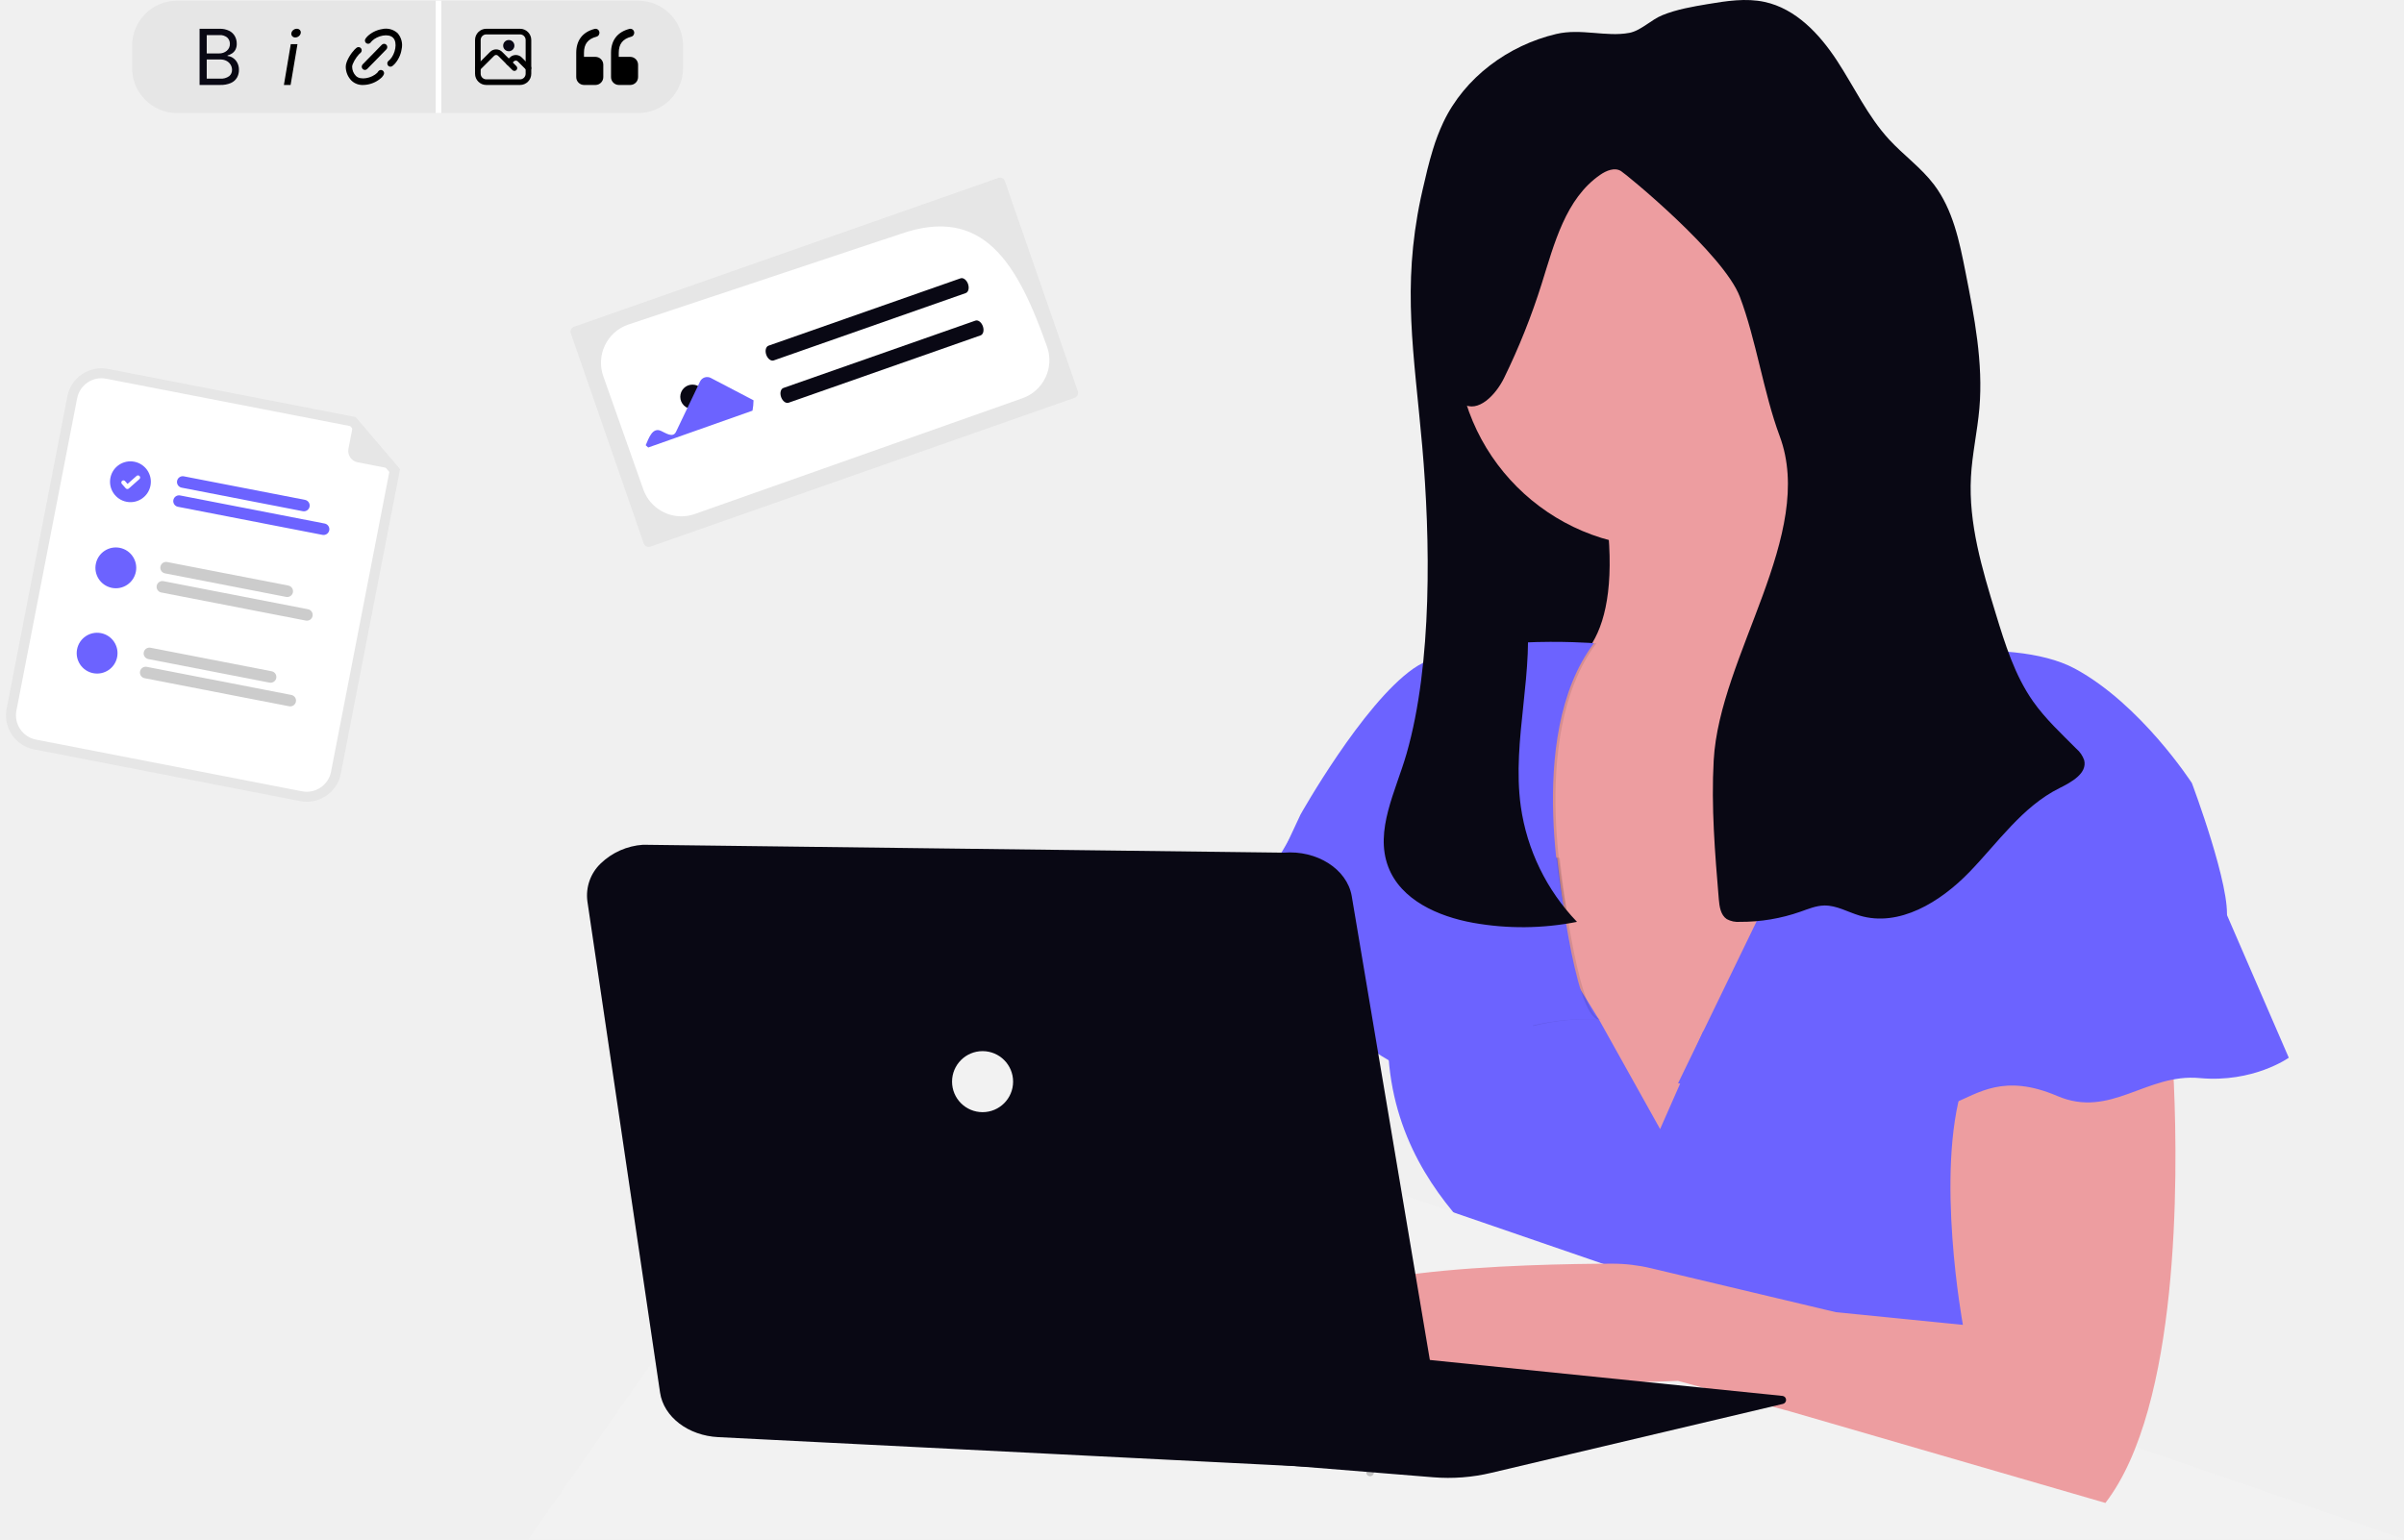
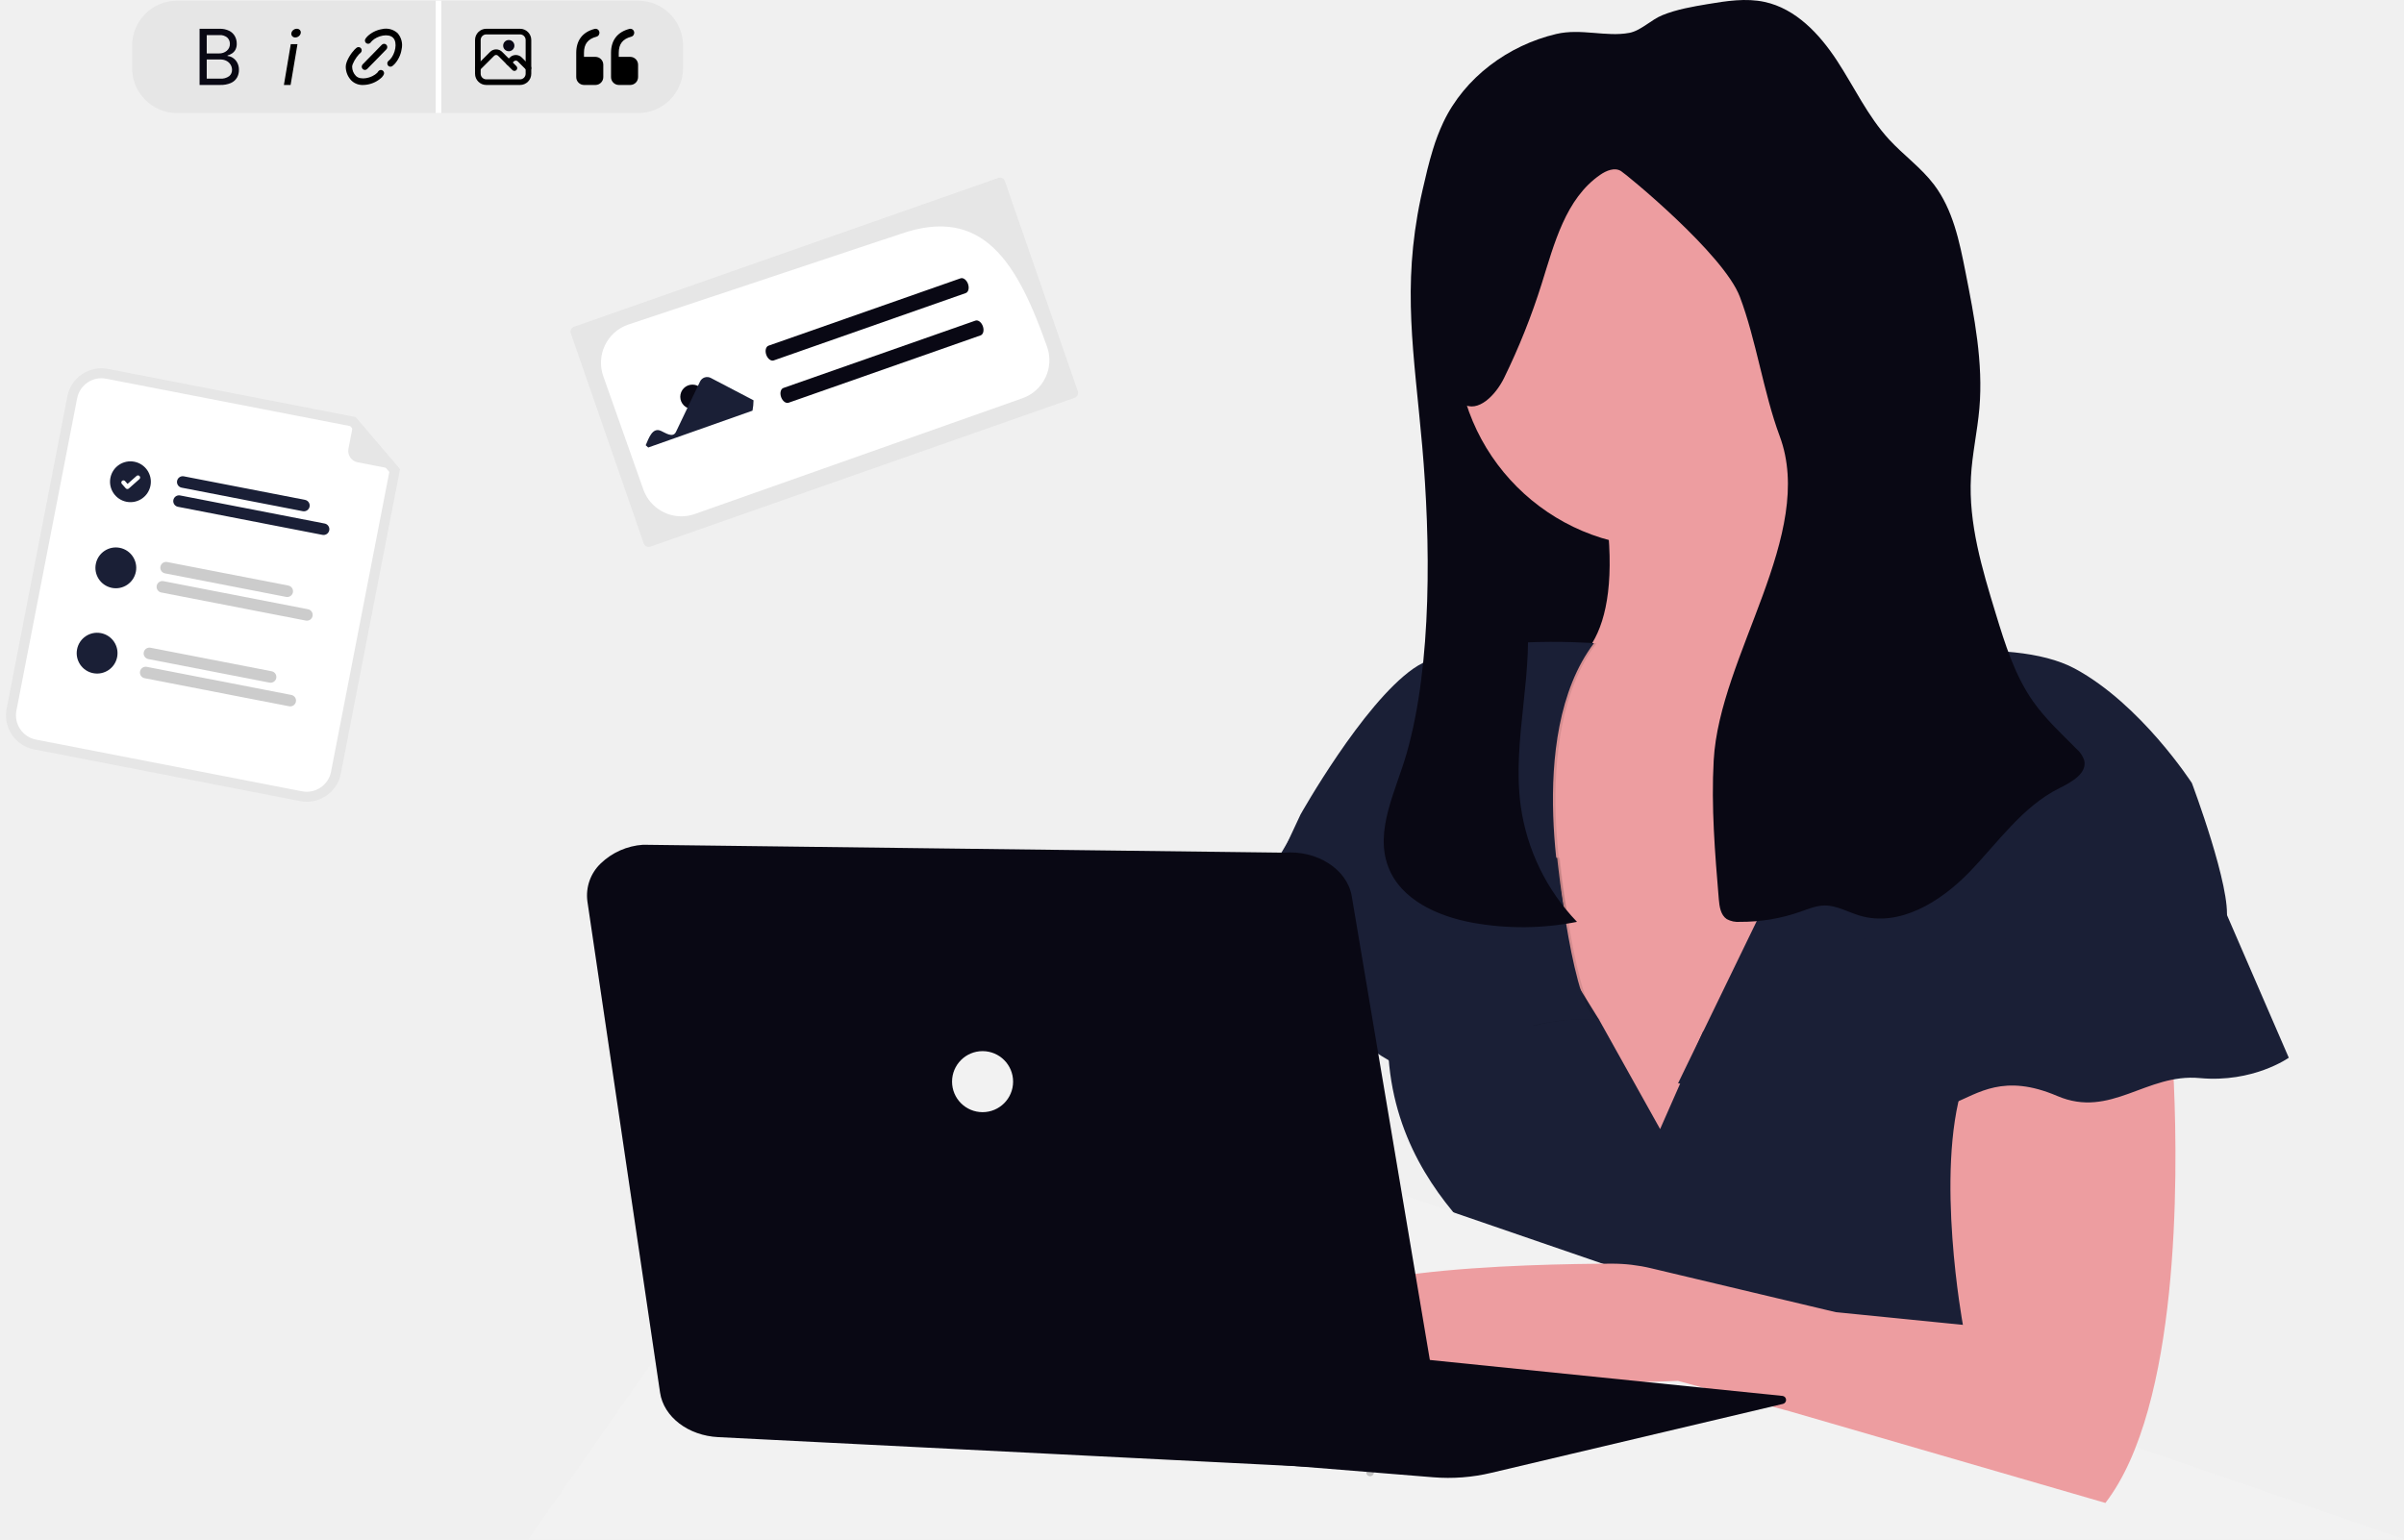
<svg xmlns="http://www.w3.org/2000/svg" width="855.233" height="547.777" viewBox="0 0 855.233 547.777" role="img" artist="Katerina Limpitsouni" source="https://undraw.co/">
  <g transform="translate(-514 -257.762)">
    <g transform="translate(700.352 257.762)">
      <rect width="14.154" height="57.623" rx="6.03" transform="translate(332.091 79.373)" fill="#535461" />
      <rect width="145.733" height="151.168" transform="translate(326.862 109.853)" fill="#090814" />
      <path d="M241.237,372.333l8.8,63.928,4.145,30.048,1.525,11.036,12.776,24.906,23.46,45.707,45.25,5.435L416.8,441.128s41.68-79.655-21.69-72.422c-35.532,4.066-31.933-30.359-32.568-59.087-.16-14.464-10.9-26.29-8.144-40.489L291.04,299.911q2.209,10.293,3.323,18.914c3.089,23.518.528,38.181-4.829,47.066C275.273,389.556,241.237,372.333,241.237,372.333Z" transform="translate(90.6 -137.107)" fill="#ed9da0" />
      <ellipse cx="73.321" cy="73.321" rx="73.321" ry="73.321" transform="translate(331.837 48.08)" fill="#ed9da0" />
-       <path d="M225.9,589.1c2.209,8.8-3.363,23.919-10.752,38.767,35.434,3.812,74.289,1.828,74.289,1.828l39.872,10.87L441.543,673.15c4.887-6.324,8.8-14.271,12.033-23.225l-11.124-12.981c-35-21.387-46.44-48.122-48.112-71.66a100.679,100.679,0,0,1,3.089-31.758,106.311,106.311,0,0,1,9.716-25.112l-104.19.489h-.88l-8.563,19.462-.391.88-6.373,14.477L265.028,504.8l-7.536-12.179-4.223-6.842s-62.461-14.506-63.37,22.639a99.22,99.22,0,0,0,.5,12.766c3.108,29.872,19.452,49.734,32.99,63.273A9.774,9.774,0,0,1,225.9,589.1Z" transform="translate(117.494 -141.924)" fill="#6c63ff" />
+       <path d="M225.9,589.1c2.209,8.8-3.363,23.919-10.752,38.767,35.434,3.812,74.289,1.828,74.289,1.828l39.872,10.87L441.543,673.15c4.887-6.324,8.8-14.271,12.033-23.225l-11.124-12.981c-35-21.387-46.44-48.122-48.112-71.66a100.679,100.679,0,0,1,3.089-31.758,106.311,106.311,0,0,1,9.716-25.112l-104.19.489h-.88l-8.563,19.462-.391.88-6.373,14.477L265.028,504.8l-7.536-12.179-4.223-6.842s-62.461-14.506-63.37,22.639a99.22,99.22,0,0,0,.5,12.766c3.108,29.872,19.452,49.734,32.99,63.273A9.774,9.774,0,0,1,225.9,589.1Z" transform="translate(117.494 -141.924)" fill="#1a1f36" />
      <path d="M464.263,635.765c1.808,21.72,54.309-7.243,54.309-7.243s16.295-5.435,71.513-40.732a168.6,168.6,0,0,0,63.537-74.181,106.555,106.555,0,0,0,5.288-14.525L620.866,471l-11.094,16.959-36.881,56.352-54.309,36.167S462.455,614.045,464.263,635.765Z" transform="translate(-356.017 -141.652)" fill="#ed9da0" />
      <path d="M61.85,629.244H729.111l-79.7-27.414L450.172,533.289,323.122,489.58H159.48Z" transform="translate(-60.23 -81.467)" fill="#f2f2f2" />
      <path d="M381.9,440.11l5.669,41.054,12.776,24.906a77.888,77.888,0,0,1,24.261-2.278c-9-1.241-14.819-57.5-14.819-57.5l-.518-.117Z" transform="translate(-41.246 -140.957)" opacity="0.1" />
-       <path d="M387.48,486.314c18.1-2.717,38.924,23.538,38.924,23.538s24.437,23.538,40.732,7.243c15.786-15.786,43.459-13.685,45.179-13.587C503.315,502.257,497.5,446,497.5,446l-.518-.117L410.109,426.57s-5.181,7.937-11.026,18.044C388.536,462.825,375.829,488.064,387.48,486.314Z" transform="translate(-129.874 -140.652)" fill="#6c63ff" />
+       <path d="M387.48,486.314c18.1-2.717,38.924,23.538,38.924,23.538s24.437,23.538,40.732,7.243c15.786-15.786,43.459-13.685,45.179-13.587C503.315,502.257,497.5,446,497.5,446l-.518-.117L410.109,426.57s-5.181,7.937-11.026,18.044C388.536,462.825,375.829,488.064,387.48,486.314Z" transform="translate(-129.874 -140.652)" fill="#1a1f36" />
      <path d="M383.7,374.562l8.8,63.928,4.145,30.048C408.782,467.629,423.5,466,423.5,466s-15.386-64.27,9.961-97.749c0,0-.538,0-1.505-.1C417.733,391.786,383.7,374.562,383.7,374.562Z" transform="translate(-51.861 -139.338)" opacity="0.1" />
-       <path d="M495.93,368.219s-46.167-3.617-64.27,9.052-40.12,51.908-40.12,51.908L384.61,444s10.83,1.157,9.93,2.975,14.486,10.86,21.72,8.142,25.346,11.73,27.155,13.577,42.54-2.717,42.54-2.717S470.584,401.708,495.93,368.219Z" transform="translate(-115.219 -139.328)" fill="#6c63ff" />
+       <path d="M495.93,368.219s-46.167-3.617-64.27,9.052-40.12,51.908-40.12,51.908L384.61,444s10.83,1.157,9.93,2.975,14.486,10.86,21.72,8.142,25.346,11.73,27.155,13.577,42.54-2.717,42.54-2.717S470.584,401.708,495.93,368.219Z" transform="translate(-115.219 -139.328)" fill="#1a1f36" />
      <path d="M175.2,614.785c20.82,24.437,127.63,19.012,127.63,19.012l39.833,10.85L454.9,677.236c26.4-34.212,25.81-115.744,24.373-148.724-.391-8.856-.831-14.213-.831-14.213s-38.014-23.538-55.218,0c-3.069,4.193-16.84,7.409-19.02,14.213-9.98,31.368,0,85.354,0,85.354l-45.258-4.526L293.193,593.7a59.408,59.408,0,0,0-13.831-1.613C252.1,592.166,157.33,593.808,175.2,614.785Z" transform="translate(107.755 -142.393)" fill="#ed9da0" />
-       <path d="M131.735,526.6s8.142,1.808,24.437-1.808,22.629,3.617,31.68,7.243,32.589,5.435,41.641,1.808,18.1-10.86,37.144-2.717,31.68-8.152,50.683-6.373S349,517.51,349,517.51l-20.2-46.646-6.06-14.007L171.3,446.5h-.723Z" transform="translate(278.892 -141.102)" fill="#6c63ff" />
-       <path d="M197.7,374.624s49.783-9.961,73.311,2.717,41.631,40.732,41.631,40.732,14.263,37.864,12.3,48.874-33.106,0-33.106,0-38.923-9.052-44.358,4.526-30.781,6.334-30.781,6.334-52.5-14.486-62.461,1.808Z" transform="translate(280.779 -139.398)" fill="#6c63ff" />
+       <path d="M131.735,526.6s8.142,1.808,24.437-1.808,22.629,3.617,31.68,7.243,32.589,5.435,41.641,1.808,18.1-10.86,37.144-2.717,31.68-8.152,50.683-6.373S349,517.51,349,517.51l-20.2-46.646-6.06-14.007L171.3,446.5h-.723Z" transform="translate(278.892 -141.102)" fill="#1a1f36" />
+       <path d="M197.7,374.624s49.783-9.961,73.311,2.717,41.631,40.732,41.631,40.732,14.263,37.864,12.3,48.874-33.106,0-33.106,0-38.923-9.052-44.358,4.526-30.781,6.334-30.781,6.334-52.5-14.486-62.461,1.808Z" transform="translate(280.779 -139.398)" fill="#1a1f36" />
      <path d="M207.651,442.555c4.477,11.788,17.751,17.663,30.165,19.9a99.6,99.6,0,0,0,36.978-.332,74.348,74.348,0,0,1-19.99-41.054c-3.333-24,5.239-48.493,1.711-72.451-3.626-24.6-19.657-46.186-22.433-70.9,5.513,3.558,11.857-3.206,14.75-9.1a240.156,240.156,0,0,0,13.4-33.567c4.487-14.291,8.5-30.3,20.84-38.787,2.18-1.505,5.122-2.717,7.38-1.32,1.652.977,36.5,29.439,42.29,44.761,5.777,15.239,8.445,34.21,14.145,49.508,13.059,34.994-21.407,78.14-23.46,115.441-.919,16.471.45,32.98,1.818,49.412.225,2.629.645,5.6,2.825,7.077a8.319,8.319,0,0,0,4.672.977,63.838,63.838,0,0,0,21.514-3.6c2.786-.977,5.581-2.17,8.533-2.219,4.36-.068,8.328,2.326,12.512,3.578,14.105,4.242,28.787-4.839,39.031-15.415s18.924-23.391,32.1-29.931c4.311-2.15,9.951-5.259,8.8-9.941a9.461,9.461,0,0,0-2.807-4.1c-5.337-5.366-10.948-10.557-15.317-16.735-6.588-9.335-10.019-20.469-13.362-31.4-4.829-15.816-9.706-32.022-8.8-48.532.43-8.182,2.287-16.226,3-24.437,1.408-16.265-1.779-32.531-4.946-48.542-2.15-10.909-4.487-22.218-11.2-31.084-4.565-6.021-10.84-10.488-15.962-16.05-7.644-8.3-12.434-18.758-18.631-28.191s-14.6-18.367-25.63-20.762c-6.676-1.456-13.626-.342-20.371.782-5.386.909-10.9,1.847-15.992,3.91-4.017,1.6-7.712,5.562-11.828,6.315-8.191,1.535-17.194-1.681-25.962.391-17.057,4.017-32.619,15.454-40.184,31.436a71.942,71.942,0,0,0-3.734,9.775c-1.447,4.692-2.551,9.491-3.646,14.281-.235.977-.459,2.033-.674,3.04h0c-6.7,31.827-2.375,55,.547,88.111s3.636,77.466-5.572,109.478C210.319,415.654,202.725,429.584,207.651,442.555Z" transform="translate(99.875 -134.066)" fill="#090814" />
      <ellipse cx="1.359" cy="1.359" rx="1.359" ry="1.359" transform="translate(299.707 522.625)" opacity="0.2" />
      <g transform="translate(22.475 300.621)">
        <path d="M593.876,641.858,371.449,619.19l-2.717,43.449,100.847,8.172a65.863,65.863,0,0,0,20.732-1.583L594.061,644.7a1.447,1.447,0,0,0-.186-2.844Z" transform="translate(-168.585 -445.725)" fill="#090814" />
        <path d="M742.788,391.88,514.9,389.07a24,24,0,0,0-15.1,6.683,15.757,15.757,0,0,0-4.711,13.434L520.938,584c1.276,8.667,10,15.352,20.732,15.877l232.925,11.71a25.076,25.076,0,0,0,17.707-5.814c4.524-4,6.587-9.45,5.616-14.826L766.99,407.231C765.268,397.68,754.609,390.921,742.788,391.88Z" transform="translate(-494.95 -389.07)" fill="#090814" />
        <ellipse cx="10.86" cy="10.86" rx="10.86" ry="10.86" transform="translate(129.868 73.439)" fill="#f2f2f2" />
      </g>
    </g>
    <g transform="translate(78 -35)">
      <rect width="196" height="40" rx="16" transform="translate(483 293)" fill="#e6e6e6" />
      <path d="M2.109,2.539v-20H9.19a7.361,7.361,0,0,1,3.453.718,4.787,4.787,0,0,1,2.025,1.919,5.416,5.416,0,0,1,.664,2.664,4.424,4.424,0,0,1-.456,2.128,3.692,3.692,0,0,1-1.2,1.336,5.574,5.574,0,0,1-1.616.738v.188a3.9,3.9,0,0,1,1.871.644,4.708,4.708,0,0,1,1.556,1.678,5.265,5.265,0,0,1,.624,2.658,5.365,5.365,0,0,1-.691,2.711,4.759,4.759,0,0,1-2.166,1.913,8.94,8.94,0,0,1-3.835.7ZM4.657.284H9.351a4.888,4.888,0,0,0,3.319-.9,2.866,2.866,0,0,0,.986-2.2,3.522,3.522,0,0,0-.51-1.852A3.733,3.733,0,0,0,11.7-6.025a4.557,4.557,0,0,0-2.219-.51H4.657Zm0-8.966h4.4a4.077,4.077,0,0,0,2.722-.94,3.089,3.089,0,0,0,1.113-2.483,2.984,2.984,0,0,0-.905-2.2,3.91,3.91,0,0,0-2.85-.9H4.657Z" transform="translate(504.891 320.461)" fill="#090814" />
      <g transform="translate(-147 -78.406)">
        <path d="M9.137,17.31a1.12,1.12,0,0,1-.8-.341,1.183,1.183,0,0,1,0-1.646l6.821-6.982a1.118,1.118,0,0,1,1.608,0,1.183,1.183,0,0,1,0,1.646L9.941,16.969A1.12,1.12,0,0,1,9.137,17.31Z" transform="translate(703.684 378.752)" />
        <path d="M18.095,16.9a1.123,1.123,0,0,1-.859-.4,1.183,1.183,0,0,1,.112-1.642l.575-.512c1.882-1.956,2.759-6.032,1.111-7.72s-5.628-.791-7.54,1.135l-.5.59a1.119,1.119,0,0,1-1.6.12,1.183,1.183,0,0,1-.117-1.641L9.8,6.2q.027-.032.056-.062A9.741,9.741,0,0,1,15.068,3.53a6.132,6.132,0,0,1,5.575,1.448,6.488,6.488,0,0,1,1.414,5.707,10.153,10.153,0,0,1-2.552,5.331q-.028.029-.058.056l-.607.54A1.117,1.117,0,0,1,18.095,16.9Z" transform="translate(703.821 378)" />
        <path d="M9.162,22.49a5.67,5.67,0,0,1-4.146-1.568A7.078,7.078,0,0,1,3,15.981c0-2.06,2.053-4.993,3.152-6.105L6.2,9.83l.6-.539a1.119,1.119,0,0,1,1.6.1,1.183,1.183,0,0,1-.1,1.643l-.571.516c-1.079,1.1-2.456,3.435-2.456,4.429a4.708,4.708,0,0,0,1.341,3.287c1.655,1.675,5.64.8,7.581-1.105l.4-.547a1.12,1.12,0,0,1,1.591-.24A1.182,1.182,0,0,1,16.417,19l-.451.621a1.157,1.157,0,0,1-.113.133,9.854,9.854,0,0,1-5.236,2.607A8.875,8.875,0,0,1,9.162,22.49Z" transform="translate(703 378.916)" />
      </g>
      <rect width="2" height="40" transform="translate(591 293)" fill="#fff" />
      <path d="M.773,1.965,3.22-12.564H5.6L3.154,1.965ZM4.821-14.942A1.39,1.39,0,0,1,3.736-15.4a1.245,1.245,0,0,1-.3-1.092,1.723,1.723,0,0,1,.675-1.1,1.965,1.965,0,0,1,1.243-.448,1.415,1.415,0,0,1,1.1.448,1.247,1.247,0,0,1,.3,1.1A1.741,1.741,0,0,1,6.077-15.4,1.965,1.965,0,0,1,4.821-14.942Z" transform="translate(536.227 321.035)" />
      <g transform="translate(7 -48)">
        <path d="M2,0A2,2,0,1,1,0,2,2,2,0,0,1,2,0Z" transform="translate(608 355)" fill="#090814" />
        <path d="M6,2H18a4,4,0,0,1,4,4V18a4,4,0,0,1-4,4H6a4,4,0,0,1-4-4V6A4,4,0,0,1,6,2ZM18,20a2,2,0,0,0,2-2V6a2,2,0,0,0-2-2H6A2,2,0,0,0,4,6V18a2,2,0,0,0,2,2Z" transform="translate(596 349)" />
        <path d="M16,17a1,1,0,0,1-.707-.293L10.3,11.714a1.023,1.023,0,0,0-1.6,0L3.707,16.707a1,1,0,1,1-1.414-1.414l5-5,.014-.013a3.014,3.014,0,0,1,4.387,0l.014.013,5,5A1,1,0,0,1,16,17Z" transform="translate(596 349)" />
        <path d="M21,17a1,1,0,0,1-.707-.293L17.3,13.714a1.023,1.023,0,0,0-1.6,0l-.993.993a1,1,0,0,1-1.414-1.414l1-1,.014-.013a3.014,3.014,0,0,1,4.387,0l.014.013,3,3A1,1,0,0,1,21,17Z" transform="translate(596 349)" />
      </g>
      <g transform="translate(-100 -7)">
        <path d="M6.75,25A2.805,2.805,0,0,1,4,22.143V13.572C4,9.1,6.269,6.153,10.541,5.043a1.372,1.372,0,0,1,1.668,1.039,1.433,1.433,0,0,1-1,1.733c-3.062.8-4.459,2.61-4.459,5.757V15h4.125a2.8,2.8,0,0,1,2.743,2.643l.007.214v4.286A2.805,2.805,0,0,1,10.875,25Z" transform="translate(749.375 305)" />
        <path d="M15.75,25A2.805,2.805,0,0,1,13,22.143V13.572c0-4.471,2.269-7.418,6.541-8.528a1.372,1.372,0,0,1,1.668,1.039,1.433,1.433,0,0,1-1,1.733c-3.062.8-4.459,2.61-4.459,5.757V15h4.125a2.8,2.8,0,0,1,2.743,2.643l.007.214v4.286A2.805,2.805,0,0,1,19.875,25Z" transform="translate(728 305)" />
      </g>
    </g>
    <g transform="translate(278.05 -85.367)">
      <path d="M236.039,463.43a1.858,1.858,0,0,0-1.136,2.365l25.937,74.754a1.858,1.858,0,0,0,2.365,1.136l150.916-52.95a1.858,1.858,0,0,0,1.136-2.365L389.32,411.615a1.858,1.858,0,0,0-2.365-1.136Z" transform="translate(204.124 -4.027)" fill="#e6e6e6" />
      <path d="M279.711,540.473a14.379,14.379,0,0,1-13.547-9.571l-14.244-40.3a14.354,14.354,0,0,1,8.75-18.317l96.793-32.227c29.729-10.471,41.8,10.368,52.341,40.074a14.354,14.354,0,0,1-8.75,18.317l-.111-.313.111.313-116.574,41.2a14.3,14.3,0,0,1-4.77.821Z" transform="translate(198.651 -13.604)" fill="#fff" />
      <path d="M410.475,469.535l-68.3,23.962c-.962.338-2.155-.565-2.664-2.015s-.141-2.9.821-3.238l68.3-23.963c.962-.338,2.155.565,2.664,2.015S411.438,469.2,410.475,469.535Z" transform="translate(169.036 -22.106)" fill="#090814" />
      <path d="M418.428,492.2l-68.3,23.963c-.962.338-2.155-.565-2.664-2.015s-.141-2.9.821-3.238l68.3-23.963c.962-.338,2.155.565,2.664,2.015S419.39,491.867,418.428,492.2Z" transform="translate(166.365 -29.719)" fill="#090814" />
      <ellipse cx="4.334" cy="4.334" rx="4.334" ry="4.334" transform="translate(477.96 479.998)" fill="#090814" />
-       <path d="M284.445,544.488c1.113-2.582,2.428-6.522,5.474-5.088,1.505.653,4.2,2.635,5.295.329l8.57-17.939a2.791,2.791,0,0,1,3.787-1.263l15.235,7.971a21.97,21.97,0,0,1-.365,3.685l-37.1,13.114Z" transform="translate(181.218 -42.916)" fill="#6c63ff" />
+       <path d="M284.445,544.488c1.113-2.582,2.428-6.522,5.474-5.088,1.505.653,4.2,2.635,5.295.329l8.57-17.939a2.791,2.791,0,0,1,3.787-1.263l15.235,7.971a21.97,21.97,0,0,1-.365,3.685l-37.1,13.114Z" transform="translate(181.218 -42.916)" fill="#1a1f36" />
    </g>
    <g transform="translate(540.32 386.688) rotate(11)">
      <path d="M108.781,137.939H12.336A12.35,12.35,0,0,1,0,125.6V12.336A12.35,12.35,0,0,1,12.336,0h89.726l19.055,15.188V125.6A12.35,12.35,0,0,1,108.781,137.939Z" transform="translate(0 0)" fill="#e6e6e6" />
      <path d="M8.785,0A8.8,8.8,0,0,0,0,8.785V122.051a8.8,8.8,0,0,0,8.785,8.785h96.445a8.8,8.8,0,0,0,8.785-8.785V13.347L97.269,0Z" transform="translate(3.551 3.551)" fill="#fff" />
-       <path d="M45.964,4.109H2.054A2.054,2.054,0,0,1,2.054,0h43.91a2.054,2.054,0,0,1,0,4.109Z" transform="translate(44.058 32.378)" fill="#6c63ff" />
-       <path d="M54.438,4.109H2.054A2.054,2.054,0,0,1,2.054,0H54.438a2.054,2.054,0,1,1,0,4.109Z" transform="translate(44.058 39.311)" fill="#6c63ff" />
+       <path d="M45.964,4.109H2.054A2.054,2.054,0,0,1,2.054,0h43.91a2.054,2.054,0,0,1,0,4.109Z" transform="translate(44.058 32.378)" fill="#1a1f36" />
+       <path d="M54.438,4.109H2.054A2.054,2.054,0,0,1,2.054,0H54.438a2.054,2.054,0,1,1,0,4.109Z" transform="translate(44.058 39.311)" fill="#1a1f36" />
      <path d="M45.963,0H2.054a2.054,2.054,0,1,0,0,4.108H45.963a2.054,2.054,0,0,0,0-4.108Z" transform="translate(44.06 63.447)" fill="#ccc" />
      <path d="M54.437,0H2.054a2.054,2.054,0,1,0,0,4.108H54.437a2.054,2.054,0,1,0,0-4.108Z" transform="translate(44.06 70.382)" fill="#ccc" />
      <path d="M45.964,4.108H2.054A2.054,2.054,0,0,1,2.054,0h43.91a2.054,2.054,0,0,1,0,4.109Z" transform="translate(44.058 94.519)" fill="#ccc" />
      <path d="M54.438,4.109H2.054A2.054,2.054,0,0,1,2.054,0H54.438a2.054,2.054,0,1,1,0,4.109Z" transform="translate(44.058 101.452)" fill="#ccc" />
-       <circle cx="7.261" cy="7.261" r="7.261" transform="translate(20.566 30.638)" fill="#6c63ff" />
+       <circle cx="7.261" cy="7.261" r="7.261" transform="translate(20.566 30.638)" fill="#1a1f36" />
      <path d="M2.464,5.522a.753.753,0,0,1-.453-.151L2,5.366.3,4.06a.758.758,0,0,1,.923-1.2L2.325,3.7,4.937.3A.758.758,0,0,1,6,.156H6L5.983.179,6,.157A.759.759,0,0,1,6.14,1.22L3.068,5.226a.758.758,0,0,1-.6.3Z" transform="translate(24.643 35.146)" fill="#fff" />
-       <path d="M14.521,7.262a7.261,7.261,0,0,1-7.26,7.263,1.559,1.559,0,0,1-.187-.007,7.26,7.26,0,1,1,7.446-7.256Z" transform="translate(21.313 61.706)" fill="#6c63ff" />
-       <circle cx="7.261" cy="7.261" r="7.261" transform="translate(20.566 92.779)" fill="#6c63ff" />
+       <path d="M14.521,7.262a7.261,7.261,0,0,1-7.26,7.263,1.559,1.559,0,0,1-.187-.007,7.26,7.26,0,1,1,7.446-7.256Z" transform="translate(21.313 61.706)" fill="#1a1f36" />
+       <circle cx="7.261" cy="7.261" r="7.261" transform="translate(20.566 92.779)" fill="#1a1f36" />
      <path d="M19.035,15.39H4.108A4.109,4.109,0,0,1,0,11.281V.257a.257.257,0,0,1,.416-.2L19.194,14.932a.257.257,0,0,1-.159.458Z" transform="translate(101.711 0.287)" fill="#e6e6e6" />
    </g>
  </g>
</svg>
